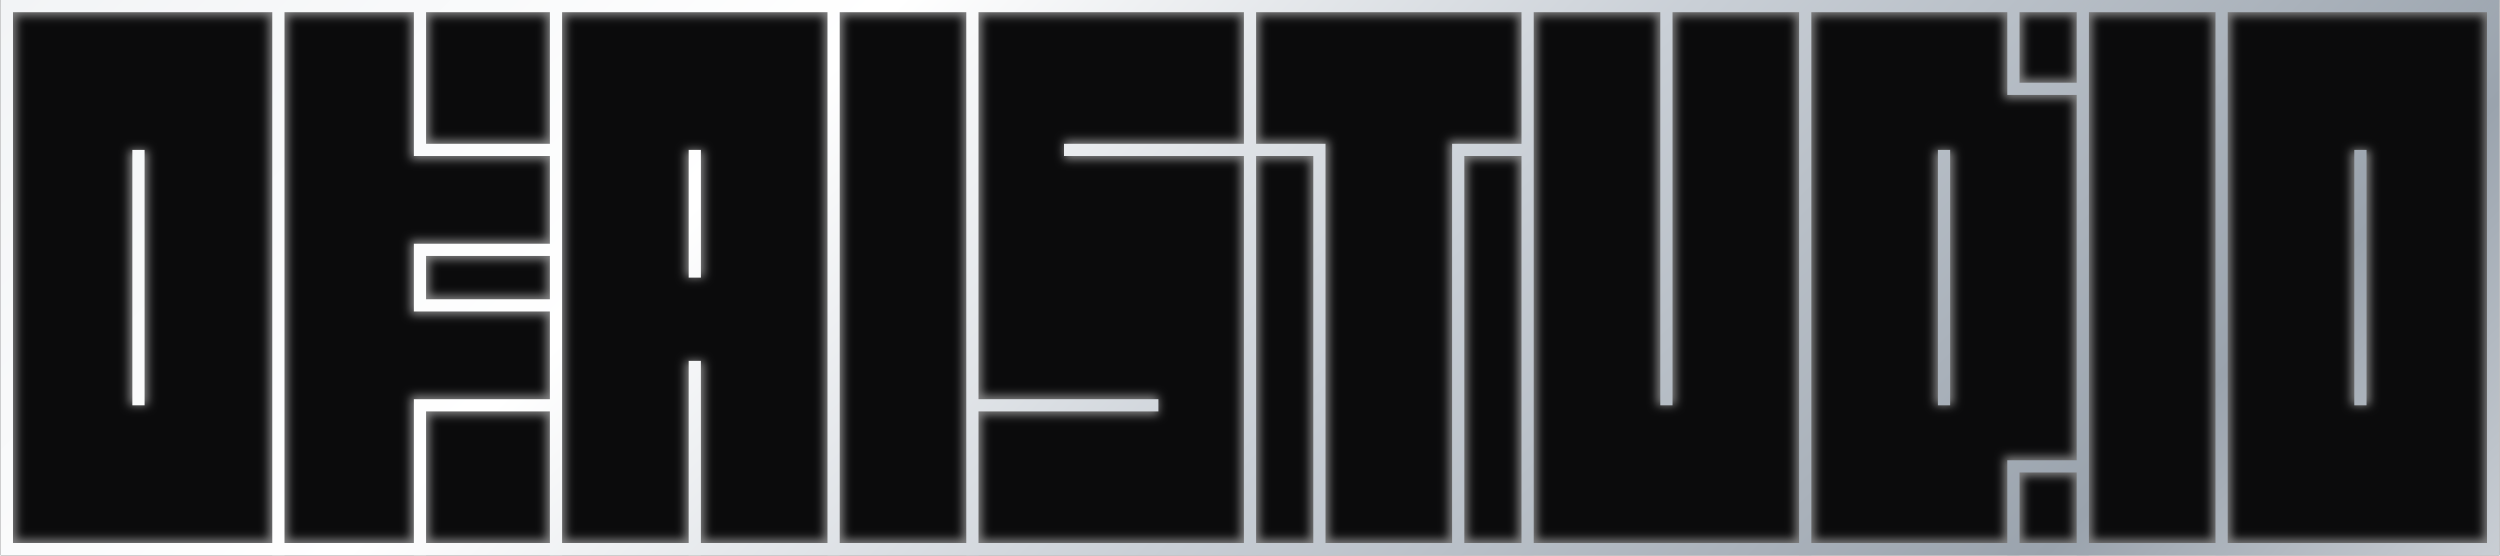
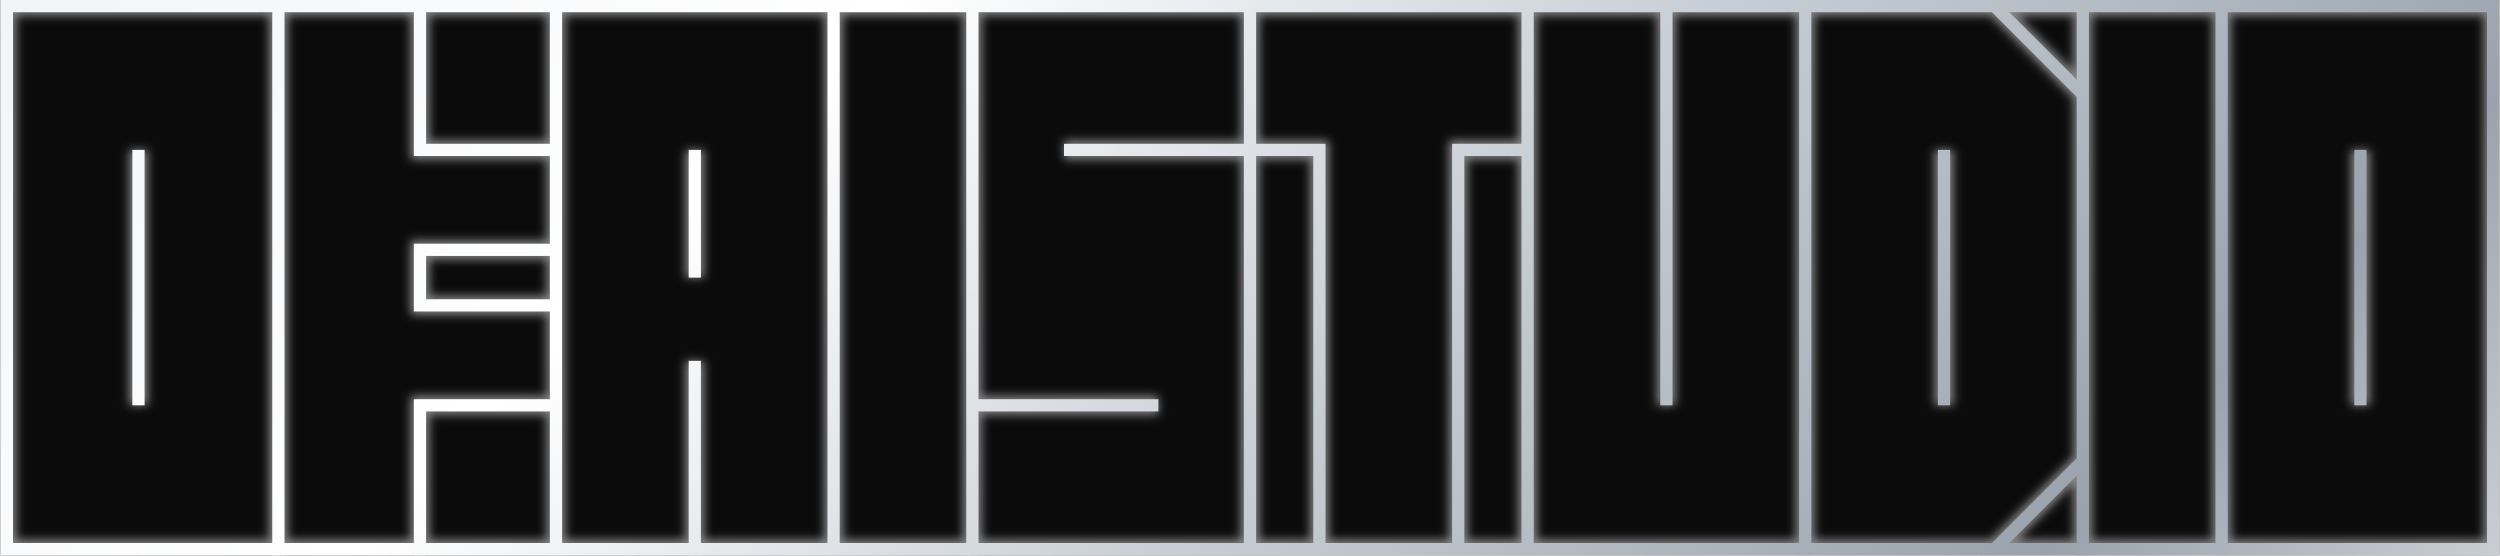
<svg xmlns="http://www.w3.org/2000/svg" viewBox="0 0 4500 1000" width="2400" height="533">
  <defs>
    <linearGradient id="c" gradientUnits="userSpaceOnUse" x1="0" y1="0" x2="4500" y2="4500">
      <stop offset="0" stop-color="#F2F4F6" />
      <stop offset=".18" stop-color="#FFFFFF" />
      <stop offset=".34" stop-color="#C9CFD6" />
      <stop offset=".52" stop-color="#9AA3AD" />
      <stop offset=".68" stop-color="#EDEFF2" />
      <stop offset=".84" stop-color="#B6BCC4" />
      <stop offset="1" stop-color="#E7EAED" />
    </linearGradient>
    <filter id="b" x="-20%" y="-20%" width="140%" height="140%">
      <feGaussianBlur stdDeviation="9" />
    </filter>
    <linearGradient id="s">
      <stop offset="0" stop-color="#fff" stop-opacity="0" />
      <stop offset=".5" stop-color="#fff" />
      <stop offset="1" stop-color="#fff" stop-opacity="0" />
    </linearGradient>
    <mask id="m" maskUnits="userSpaceOnUse" x="0" y="0" width="4500" height="1000">
      <g transform="skewX(-24)">
        <rect class="sw" x="-1400" y="-200" width="900" height="1400" fill="url(#s)" />
      </g>
    </mask>
    <style>.sw{animation:sw 4.8s cubic-bezier(.45,0,.25,1) infinite}@keyframes sw{0%{transform:translateX(0)}70%,100%{transform:translateX(6600px)}}@media (prefers-reduced-motion:reduce){.sw{animation:none}}</style>
    <filter id="g" x="-20%" y="-40%" width="140%" height="180%">
      <feGaussianBlur stdDeviation="24" />
    </filter>
  </defs>
  <clipPath id="t1">
    <rect width="4500" height="1000" rx="0" />
  </clipPath>
  <g transform="translate(0 0)" clip-path="url(#t1)">
    <rect width="4500" height="1000" fill="#0B0B0C" />
    <g fill="none" stroke="#FFFFFF" stroke-width="34" opacity=".5" filter="url(#b)">
      <rect x="11" y="11" width="4478" height="978" />
      <path d="M248,270 L248,730" />
      <path d="M500,-60 L500,1060" />
      <path d="M755,-60 L755,270 L1000,270" />
      <path d="M1000,450 L755,450 L755,550 L1000,550" />
      <path d="M755,1060 L755,730 L1000,730" />
      <path d="M1000,-60 L1000,1060" />
      <path d="M1250,270 L1250,500" />
      <path d="M1250,650 L1250,1060" />
      <path d="M1500,-60 L1500,1060" />
      <path d="M1750,-60 L1750,1060" />
      <path d="M1915,270 L2250,270" />
      <path d="M1750,730 L2085,730" />
      <path d="M2250,-60 L2250,1060" />
      <path d="M2250,270 L2375,270 L2375,1060" />
      <path d="M2750,270 L2625,270 L2625,1060" />
      <path d="M2750,-60 L2750,1060" />
      <path d="M3000,-60 L3000,730" />
      <path d="M3250,-60 L3250,1060" />
      <path d="M3500,270 L3500,730" />
-       <path d="M3625,-60 L3625,160 L3750,160" />
-       <path d="M3625,1060 L3625,840 L3750,840" />
+       <path d="M3520,-60 L3750,170" />
+       <path d="M3520,1060 L3750,830" />
      <path d="M3750,-60 L3750,1060" />
      <path d="M4000,-60 L4000,1060" />
      <path d="M4250,270 L4250,730" />
    </g>
    <g stroke="url(#c)">
      <g id="L" fill="none" stroke-width="22">
        <rect x="11" y="11" width="4478" height="978" />
        <path d="M248,270 L248,730" />
        <path d="M500,-60 L500,1060" />
        <path d="M755,-60 L755,270 L1000,270" />
        <path d="M1000,450 L755,450 L755,550 L1000,550" />
        <path d="M755,1060 L755,730 L1000,730" />
        <path d="M1000,-60 L1000,1060" />
        <path d="M1250,270 L1250,500" />
        <path d="M1250,650 L1250,1060" />
        <path d="M1500,-60 L1500,1060" />
        <path d="M1750,-60 L1750,1060" />
        <path d="M1915,270 L2250,270" />
        <path d="M1750,730 L2085,730" />
        <path d="M2250,-60 L2250,1060" />
        <path d="M2250,270 L2375,270 L2375,1060" />
        <path d="M2750,270 L2625,270 L2625,1060" />
        <path d="M2750,-60 L2750,1060" />
        <path d="M3000,-60 L3000,730" />
        <path d="M3250,-60 L3250,1060" />
        <path d="M3500,270 L3500,730" />
-         <path d="M3625,-60 L3625,160 L3750,160" />
-         <path d="M3625,1060 L3625,840 L3750,840" />
+         <path d="M3520,-60 L3750,170" />
+         <path d="M3520,1060 L3750,830" />
        <path d="M3750,-60 L3750,1060" />
        <path d="M4000,-60 L4000,1060" />
        <path d="M4250,270 L4250,730" />
      </g>
    </g>
    <g mask="url(#m)">
      <use href="#L" stroke="#FFFFFF" stroke-width="80" filter="url(#g)" />
      <use href="#L" stroke="#FFFFFF" stroke-width="40" filter="url(#b)" />
      <use href="#L" stroke="#FFFFFF" />
    </g>
  </g>
</svg>
